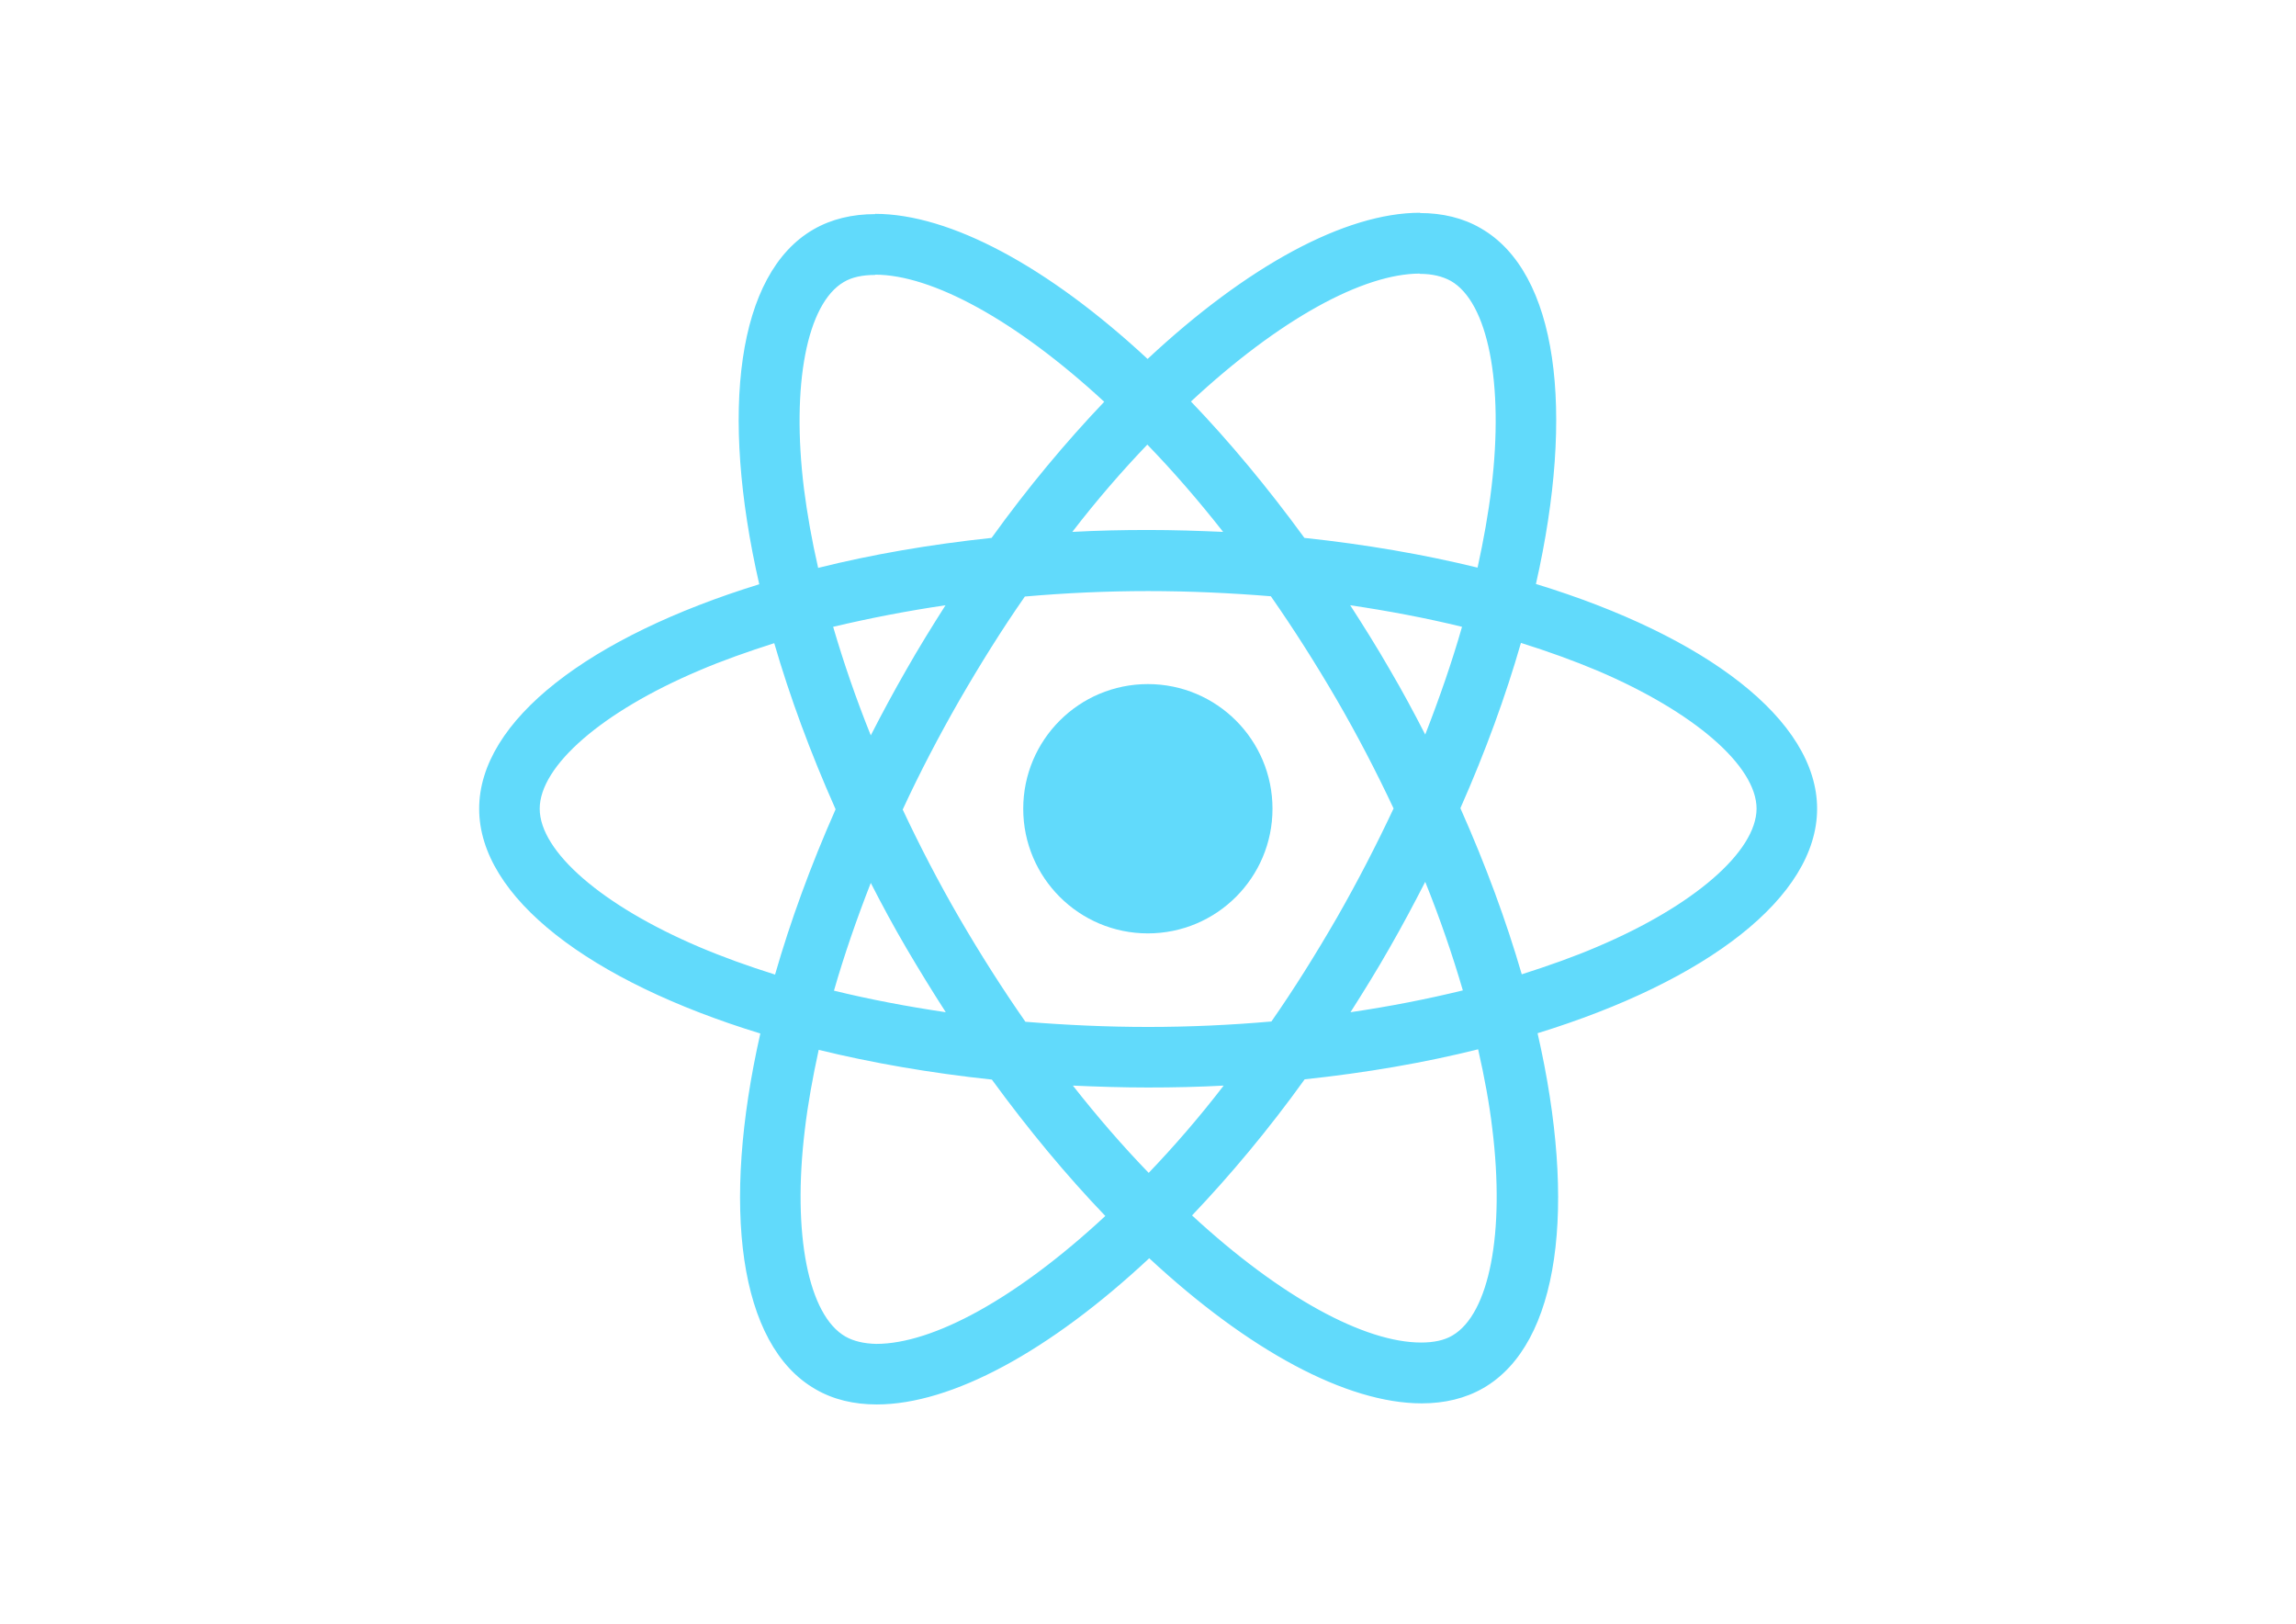
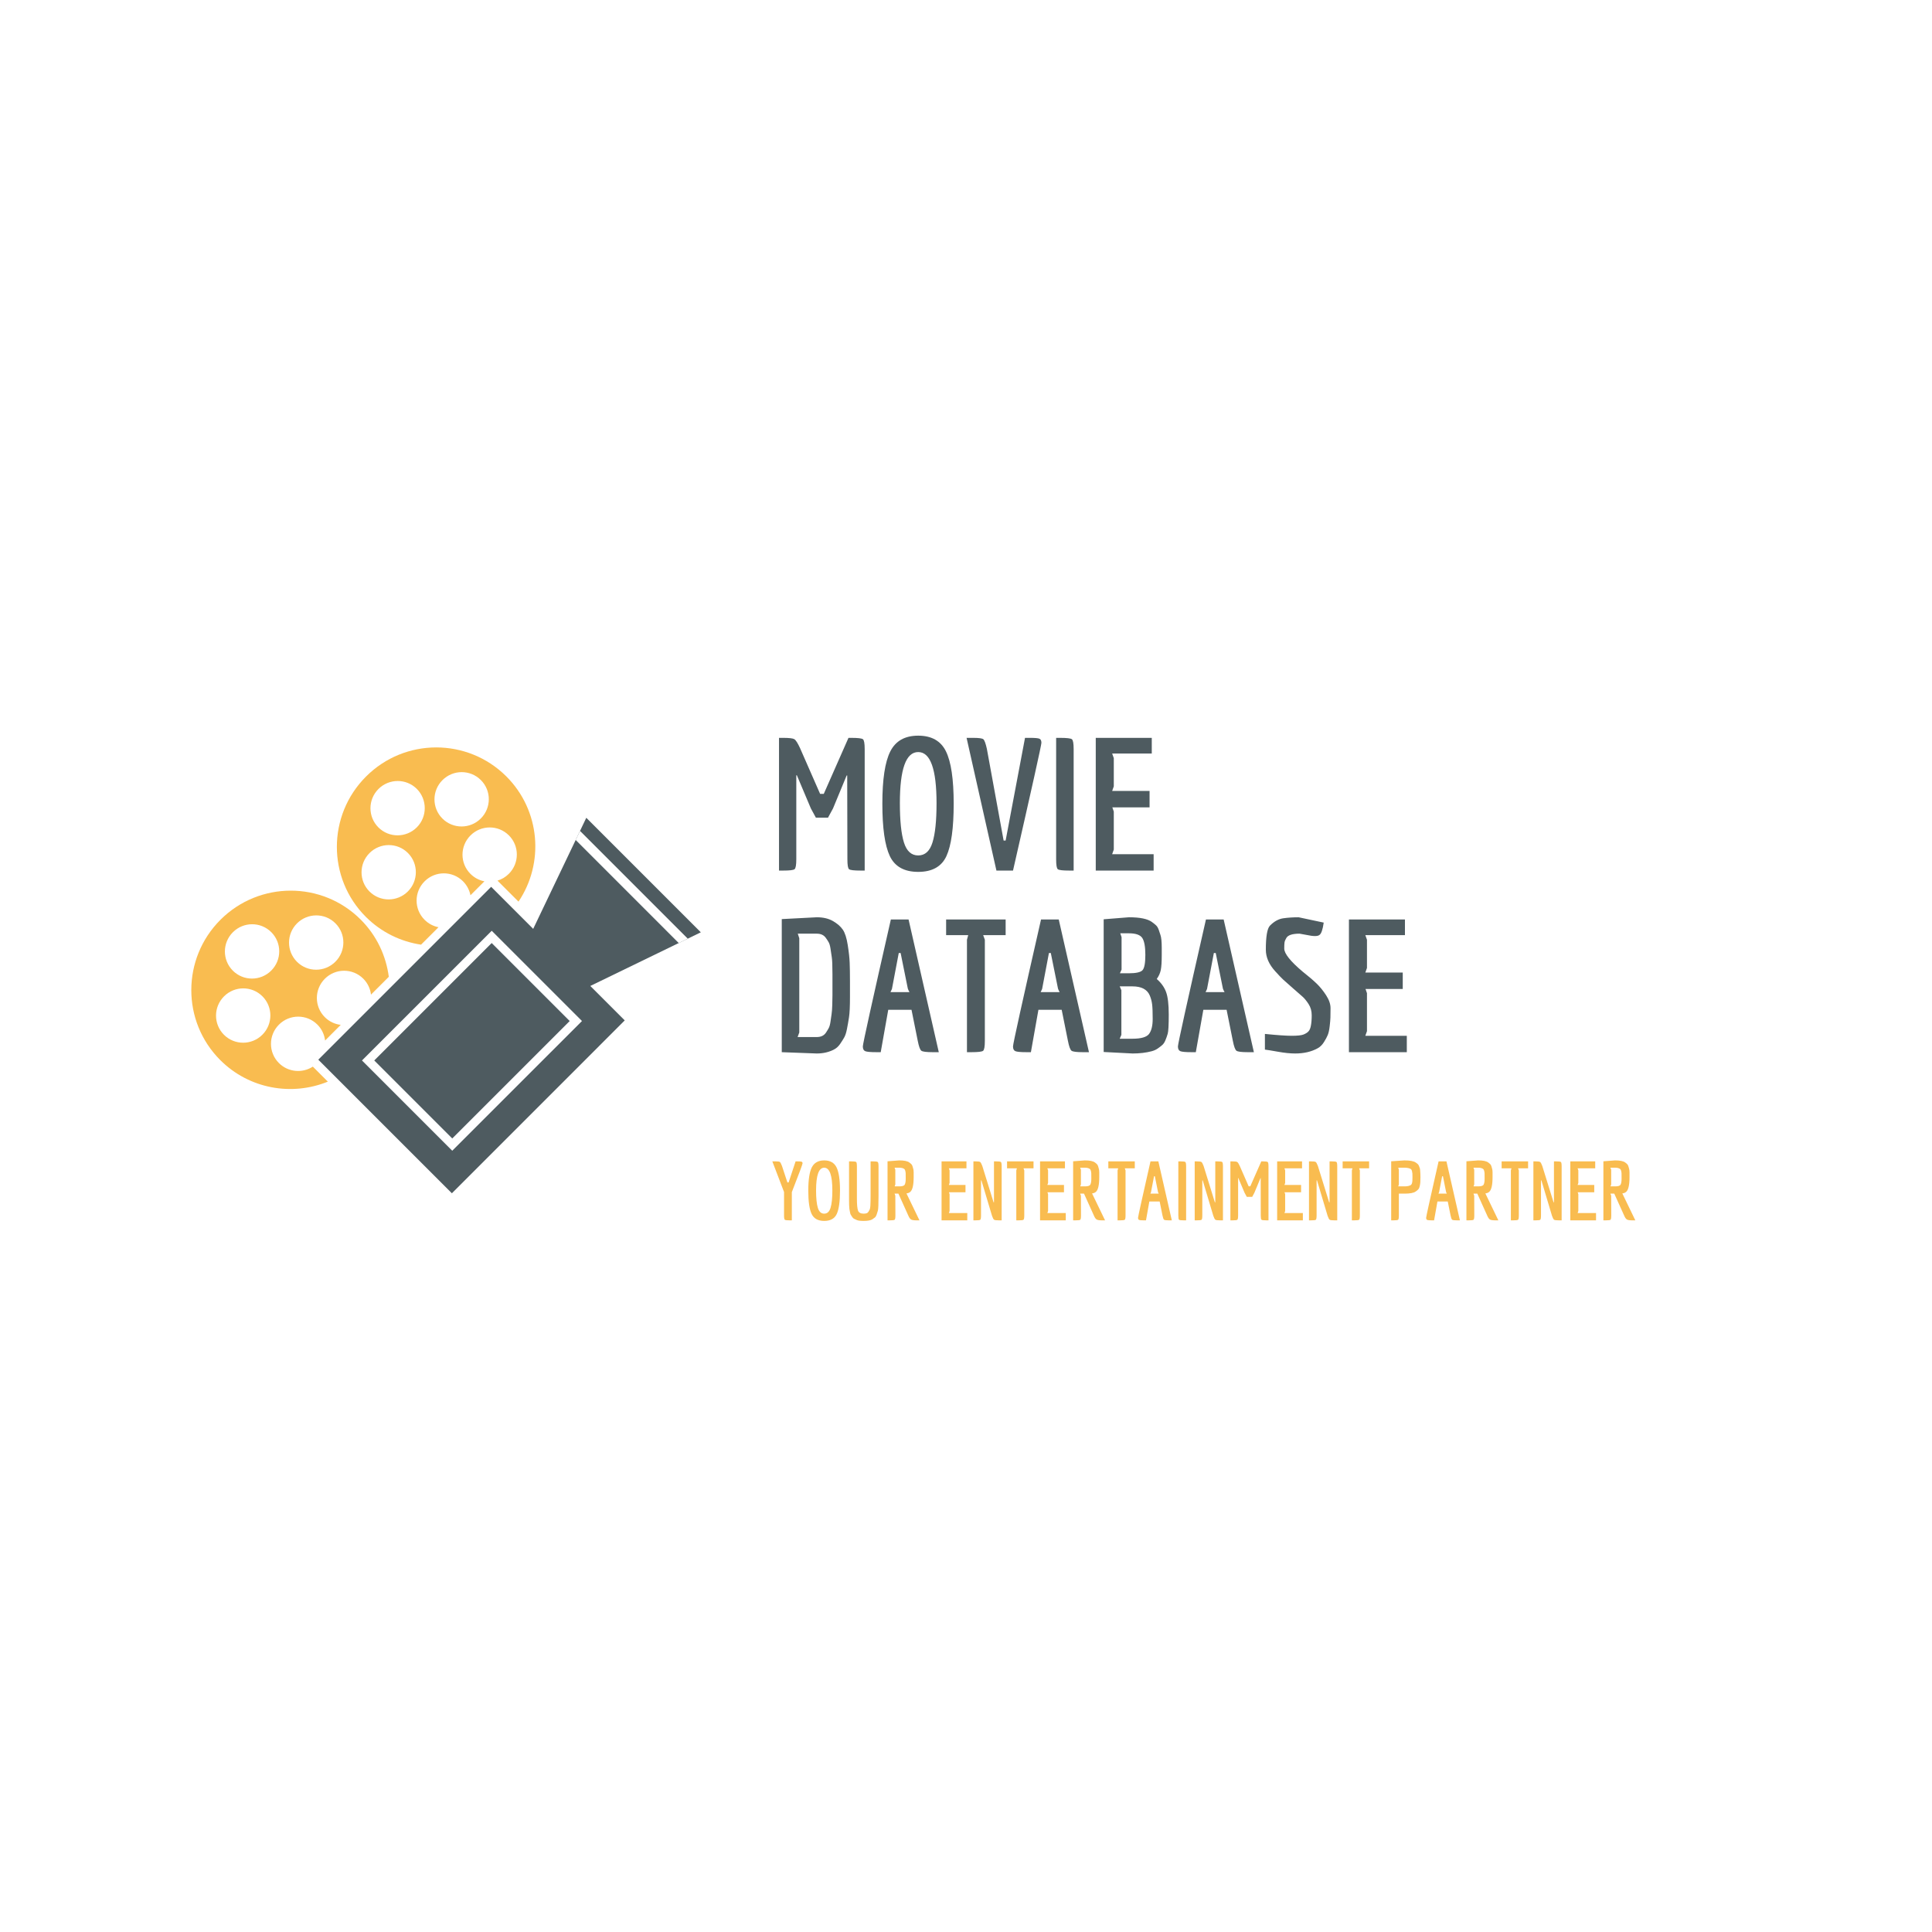
- <svg xmlns="http://www.w3.org/2000/svg" viewBox="0 0 841.9 595.3">
-   <g fill="#61DAFB">
-     <path d="M666.3 296.5c0-32.5-40.7-63.3-103.1-82.4 14.4-63.6 8-114.2-20.2-130.4-6.5-3.8-14.1-5.6-22.4-5.6v22.3c4.6 0 8.3.9 11.4 2.6 13.6 7.8 19.5 37.5 14.9 75.7-1.1 9.4-2.9 19.3-5.1 29.4-19.6-4.8-41-8.5-63.5-10.9-13.5-18.5-27.5-35.3-41.6-50 32.6-30.3 63.2-46.9 84-46.9V78c-27.5 0-63.5 19.6-99.9 53.6-36.4-33.8-72.4-53.2-99.9-53.2v22.3c20.7 0 51.4 16.5 84 46.6-14 14.7-28 31.4-41.3 49.9-22.6 2.4-44 6.1-63.6 11-2.3-10-4-19.7-5.2-29-4.7-38.2 1.1-67.9 14.6-75.8 3-1.8 6.9-2.6 11.5-2.6V78.5c-8.4 0-16 1.8-22.6 5.6-28.1 16.2-34.4 66.7-19.9 130.1-62.2 19.2-102.7 49.9-102.7 82.3 0 32.5 40.7 63.3 103.1 82.4-14.4 63.6-8 114.2 20.2 130.4 6.5 3.8 14.1 5.6 22.5 5.6 27.5 0 63.5-19.6 99.9-53.6 36.4 33.8 72.4 53.2 99.9 53.2 8.4 0 16-1.8 22.6-5.6 28.1-16.2 34.4-66.7 19.9-130.1 62-19.1 102.5-49.9 102.5-82.3zm-130.2-66.7c-3.7 12.9-8.3 26.2-13.5 39.5-4.1-8-8.4-16-13.1-24-4.6-8-9.5-15.8-14.4-23.4 14.2 2.1 27.9 4.7 41 7.9zm-45.8 106.5c-7.8 13.5-15.8 26.3-24.1 38.2-14.9 1.3-30 2-45.2 2-15.1 0-30.2-.7-45-1.9-8.3-11.9-16.4-24.6-24.2-38-7.6-13.1-14.5-26.4-20.8-39.8 6.2-13.4 13.2-26.8 20.7-39.9 7.8-13.5 15.8-26.3 24.1-38.2 14.9-1.3 30-2 45.2-2 15.1 0 30.2.7 45 1.9 8.3 11.9 16.4 24.6 24.2 38 7.6 13.1 14.5 26.4 20.8 39.8-6.3 13.4-13.2 26.8-20.7 39.9zm32.3-13c5.4 13.4 10 26.8 13.8 39.8-13.1 3.2-26.9 5.9-41.2 8 4.9-7.7 9.8-15.6 14.4-23.7 4.6-8 8.9-16.1 13-24.1zM421.2 430c-9.3-9.6-18.6-20.3-27.8-32 9 .4 18.2.7 27.5.7 9.4 0 18.7-.2 27.8-.7-9 11.7-18.3 22.4-27.5 32zm-74.4-58.9c-14.2-2.1-27.9-4.7-41-7.9 3.7-12.9 8.3-26.2 13.5-39.5 4.1 8 8.4 16 13.1 24 4.7 8 9.5 15.8 14.4 23.4zM420.7 163c9.3 9.6 18.6 20.3 27.8 32-9-.4-18.2-.7-27.5-.7-9.4 0-18.7.2-27.8.7 9-11.7 18.3-22.4 27.5-32zm-74 58.9c-4.9 7.7-9.8 15.6-14.4 23.7-4.6 8-8.9 16-13 24-5.4-13.4-10-26.8-13.8-39.8 13.1-3.1 26.9-5.8 41.2-7.9zm-90.5 125.2c-35.4-15.1-58.3-34.9-58.3-50.6 0-15.7 22.9-35.6 58.3-50.6 8.6-3.7 18-7 27.7-10.1 5.7 19.6 13.2 40 22.5 60.9-9.2 20.8-16.6 41.1-22.2 60.6-9.9-3.1-19.3-6.5-28-10.2zM310 490c-13.6-7.8-19.5-37.5-14.9-75.7 1.1-9.4 2.9-19.3 5.1-29.4 19.6 4.8 41 8.5 63.5 10.9 13.5 18.5 27.5 35.3 41.6 50-32.6 30.3-63.2 46.9-84 46.9-4.5-.1-8.3-1-11.3-2.7zm237.2-76.2c4.7 38.2-1.1 67.9-14.6 75.8-3 1.8-6.9 2.6-11.5 2.6-20.7 0-51.4-16.5-84-46.6 14-14.7 28-31.4 41.3-49.9 22.6-2.4 44-6.1 63.6-11 2.3 10.1 4.1 19.8 5.2 29.1zm38.5-66.7c-8.6 3.7-18 7-27.7 10.1-5.7-19.6-13.2-40-22.5-60.9 9.2-20.8 16.6-41.1 22.2-60.6 9.9 3.1 19.3 6.5 28.1 10.2 35.4 15.1 58.3 34.9 58.3 50.6-.1 15.7-23 35.6-58.4 50.6zM320.8 78.4z" />
-     <circle cx="420.9" cy="296.5" r="45.7" />
-     <path d="M520.5 78.1z" />
+ <svg xmlns="http://www.w3.org/2000/svg" xmlns:xlink="http://www.w3.org/1999/xlink" width="810pt" height="810pt" viewBox="0 0 810 810" version="1.2">
+   <defs>
+     <g>
+       <symbol overflow="visible" id="glyph0-0">
+         <path style="stroke:none;" d="" />
+       </symbol>
+       <symbol overflow="visible" id="glyph0-1">
+         <path style="stroke:none;" d="M 10.734 -39.953 L 10.734 -4.719 C 10.734 -2.344 10.488 -0.961 10 -0.578 C 9.52 -0.191 7.91 0 5.172 0 L 3.484 0 L 3.484 -55.641 L 5.25 -55.641 C 7.727 -55.641 9.273 -55.457 9.891 -55.094 C 10.504 -54.738 11.301 -53.504 12.281 -51.391 L 20.719 -32.156 L 22.25 -32.156 L 32.609 -55.641 L 33.766 -55.641 C 36.547 -55.641 38.18 -55.445 38.672 -55.062 C 39.16 -54.676 39.406 -53.297 39.406 -50.922 L 39.406 0 L 37.719 0 C 34.938 0 33.312 -0.191 32.844 -0.578 C 32.383 -0.961 32.156 -2.344 32.156 -4.719 L 32.078 -39.875 L 31.844 -39.875 L 26.125 -26.047 L 24.031 -22.188 L 18.938 -22.188 L 16.844 -26.047 L 10.969 -39.953 Z M 10.734 -39.953 " />
+       </symbol>
+       <symbol overflow="visible" id="glyph0-2">
+         <path style="stroke:none;" d="M 18.891 0.547 C 13.047 0.547 9.078 -1.664 6.984 -6.094 C 4.898 -10.531 3.859 -17.848 3.859 -28.047 C 3.859 -38.254 4.969 -45.555 7.188 -49.953 C 9.406 -54.359 13.305 -56.562 18.891 -56.562 C 24.484 -56.562 28.359 -54.375 30.516 -50 C 32.68 -45.625 33.766 -38.305 33.766 -28.047 C 33.766 -17.797 32.75 -10.469 30.719 -6.062 C 28.688 -1.656 24.742 0.547 18.891 0.547 Z M 11.203 -28.281 C 11.203 -20.914 11.77 -15.414 12.906 -11.781 C 14.039 -8.156 16.035 -6.344 18.891 -6.344 C 21.754 -6.344 23.75 -8.156 24.875 -11.781 C 26.008 -15.414 26.578 -20.891 26.578 -28.203 C 26.578 -42.523 24.016 -49.688 18.891 -49.688 C 13.766 -49.688 11.203 -42.551 11.203 -28.281 Z M 11.203 -28.281 " />
+       </symbol>
+       <symbol overflow="visible" id="glyph0-3">
+         <path style="stroke:none;" d="M 28.203 -55.641 C 30.211 -55.641 31.5 -55.523 32.062 -55.297 C 32.633 -55.066 32.922 -54.488 32.922 -53.562 C 32.922 -52.633 28.953 -34.781 21.016 0 L 14.062 0 L 1.547 -55.641 L 4.328 -55.641 C 6.691 -55.641 8.109 -55.445 8.578 -55.062 C 9.047 -54.676 9.535 -53.348 10.047 -51.078 L 17.078 -12.594 L 17.922 -12.594 L 26.047 -55.641 Z M 28.203 -55.641 " />
+       </symbol>
+       <symbol overflow="visible" id="glyph0-4">
+         <path style="stroke:none;" d="M 4.641 -4.719 L 4.641 -55.641 L 6.266 -55.641 C 9.098 -55.641 10.758 -55.445 11.25 -55.062 C 11.738 -54.676 11.984 -53.297 11.984 -50.922 L 11.984 0 L 10.203 0 C 7.422 0 5.797 -0.191 5.328 -0.578 C 4.867 -0.961 4.641 -2.344 4.641 -4.719 Z M 4.641 -4.719 " />
+       </symbol>
+       <symbol overflow="visible" id="glyph0-5">
+         <path style="stroke:none;" d="M 28.906 -6.875 L 28.906 0 L 4.641 0 L 4.641 -55.641 L 28.125 -55.641 L 28.125 -49.078 L 11.516 -49.078 L 12.203 -47.141 L 12.203 -35.312 L 11.516 -33.391 L 27.203 -33.391 L 27.203 -26.5 L 11.594 -26.5 L 12.203 -24.734 L 12.203 -8.812 L 11.516 -6.875 Z M 28.906 -6.875 " />
+       </symbol>
+       <symbol overflow="visible" id="glyph0-6">
+         <path style="stroke:none;" d="M 32.297 -44.938 C 32.766 -41.977 33.035 -39.504 33.109 -37.516 C 33.191 -35.535 33.234 -32.922 33.234 -29.672 L 33.234 -23.031 C 33.234 -19.219 33.102 -16.445 32.844 -14.719 C 32.582 -13 32.297 -11.352 31.984 -9.781 C 31.68 -8.207 31.297 -7.008 30.828 -6.188 C 30.367 -5.363 29.789 -4.445 29.094 -3.438 C 28.395 -2.438 27.609 -1.703 26.734 -1.234 C 24.578 -0.047 22.102 0.547 19.312 0.547 L 4.641 0 L 4.641 -55.797 L 19.312 -56.562 C 22 -56.562 24.254 -56.035 26.078 -54.984 C 27.91 -53.93 29.289 -52.734 30.219 -51.391 C 31.145 -50.047 31.836 -47.895 32.297 -44.938 Z M 19.312 -6.344 C 21.02 -6.344 22.285 -6.93 23.109 -8.109 C 23.566 -8.785 23.961 -9.43 24.297 -10.047 C 24.641 -10.66 24.898 -11.586 25.078 -12.828 C 25.254 -14.066 25.406 -15.125 25.531 -16 C 25.664 -16.875 25.758 -18.145 25.812 -19.812 C 25.863 -21.488 25.891 -22.816 25.891 -23.797 L 25.891 -32.688 C 25.891 -36.289 25.797 -38.672 25.609 -39.828 C 25.43 -40.992 25.254 -42.18 25.078 -43.391 C 24.898 -44.598 24.641 -45.5 24.297 -46.094 C 23.961 -46.688 23.566 -47.297 23.109 -47.922 C 22.285 -49.098 21.02 -49.688 19.312 -49.688 L 11.359 -49.688 L 11.984 -47.766 L 11.984 -8.266 L 11.281 -6.344 Z M 19.312 -6.344 " />
+       </symbol>
+       <symbol overflow="visible" id="glyph0-7">
+         <path style="stroke:none;" d="M 30.828 0 C 28.203 0 26.617 -0.203 26.078 -0.609 C 25.535 -1.023 25.035 -2.395 24.578 -4.719 L 21.953 -17.781 L 12.203 -17.781 L 9.047 0 L 7.266 0 C 4.797 0 3.223 -0.141 2.547 -0.422 C 1.879 -0.703 1.547 -1.367 1.547 -2.422 C 1.547 -3.484 5.461 -21.223 13.297 -55.641 L 20.719 -55.641 L 33.391 0 Z M 16.609 -41.578 L 13.75 -26.5 L 13.141 -25.188 L 21.094 -25.188 C 21.039 -25.238 20.91 -25.484 20.703 -25.922 C 20.504 -26.359 20.406 -26.602 20.406 -26.656 L 17.391 -41.578 Z M 16.609 -41.578 " />
+       </symbol>
+       <symbol overflow="visible" id="glyph0-8">
+         <path style="stroke:none;" d="M 26.5 -49.078 L 17.078 -49.078 L 17.781 -47.141 L 17.781 -4.719 C 17.781 -2.344 17.535 -0.961 17.047 -0.578 C 16.555 -0.191 14.922 0 12.141 0 L 10.281 0 L 10.281 -47.141 L 10.812 -49.078 L 1.547 -49.078 L 1.547 -55.641 L 26.5 -55.641 Z M 26.5 -49.078 " />
+       </symbol>
+       <symbol overflow="visible" id="glyph0-9">
+         <path style="stroke:none;" d="M 28.984 -43.734 L 28.984 -40.656 C 28.984 -37.875 28.852 -35.82 28.594 -34.5 C 28.332 -33.188 27.766 -31.914 26.891 -30.688 C 28.742 -29.082 30.047 -27.266 30.797 -25.234 C 31.547 -23.203 31.922 -20.047 31.922 -15.766 C 31.922 -11.391 31.773 -8.711 31.484 -7.734 C 31.203 -6.754 30.879 -5.836 30.516 -4.984 C 30.16 -4.129 29.738 -3.484 29.25 -3.047 C 28.758 -2.609 28.129 -2.117 27.359 -1.578 C 26.586 -1.035 25.711 -0.641 24.734 -0.391 C 22.359 0.234 19.703 0.547 16.766 0.547 L 4.641 -0.078 L 4.641 -55.719 L 15.219 -56.562 C 19.863 -56.562 23.086 -55.895 24.891 -54.562 C 25.609 -54.039 26.188 -53.57 26.625 -53.156 C 27.062 -52.75 27.43 -52.117 27.734 -51.266 C 28.047 -50.422 28.281 -49.719 28.438 -49.156 C 28.801 -48.125 28.984 -46.316 28.984 -43.734 Z M 15.141 -33.078 C 18.234 -33.078 20.164 -33.516 20.938 -34.391 C 21.719 -35.266 22.109 -37.398 22.109 -40.797 C 22.109 -44.203 21.68 -46.562 20.828 -47.875 C 19.973 -49.188 18.078 -49.844 15.141 -49.844 L 11.594 -49.844 L 12.141 -48.219 L 12.141 -34.625 L 11.438 -33.078 Z M 16.688 -5.641 C 20.352 -5.641 22.688 -6.32 23.688 -7.688 C 24.688 -9.051 25.188 -11.133 25.188 -13.938 C 25.188 -16.75 25.109 -18.785 24.953 -20.047 C 24.805 -21.316 24.473 -22.566 23.953 -23.797 C 22.867 -26.328 20.445 -27.594 16.688 -27.594 L 11.359 -27.594 L 12.062 -25.969 L 12.062 -7.266 L 11.359 -5.641 Z M 16.688 -5.641 " />
+       </symbol>
+       <symbol overflow="visible" id="glyph0-10">
+         <path style="stroke:none;" d="M 3.094 -7.656 C 8.238 -7.133 11.992 -6.875 14.359 -6.875 C 16.734 -6.875 18.375 -7.051 19.281 -7.406 C 20.188 -7.77 20.867 -8.195 21.328 -8.688 C 21.797 -9.176 22.129 -9.91 22.328 -10.891 C 22.586 -12.129 22.719 -13.648 22.719 -15.453 C 22.719 -17.254 22.281 -18.828 21.406 -20.172 C 20.531 -21.516 19.719 -22.52 18.969 -23.188 C 18.227 -23.852 16.879 -25.035 14.922 -26.734 C 12.961 -28.441 11.582 -29.664 10.781 -30.406 C 9.977 -31.156 8.859 -32.328 7.422 -33.922 C 4.797 -36.805 3.484 -39.82 3.484 -42.969 C 3.484 -48.426 4.047 -51.773 5.172 -53.016 C 6.93 -54.816 8.812 -55.859 10.812 -56.141 C 12.82 -56.422 14.961 -56.562 17.234 -56.562 L 27.75 -54.328 C 27.332 -51.391 26.738 -49.664 25.969 -49.156 C 25.602 -48.844 24.969 -48.688 24.062 -48.688 C 23.164 -48.688 22 -48.844 20.562 -49.156 L 17.625 -49.688 C 14.582 -49.688 12.727 -49.07 12.062 -47.844 C 11.645 -47.164 11.395 -46.539 11.312 -45.969 C 11.238 -45.406 11.203 -44.562 11.203 -43.438 C 11.203 -41.32 13.805 -38.07 19.016 -33.688 C 21.484 -31.738 23.41 -30.094 24.797 -28.75 C 26.191 -27.406 27.508 -25.781 28.75 -23.875 C 29.988 -21.969 30.609 -20.164 30.609 -18.469 C 30.609 -16.77 30.594 -15.469 30.562 -14.562 C 30.539 -13.664 30.438 -12.43 30.25 -10.859 C 30.07 -9.285 29.801 -8.062 29.438 -7.188 C 29.082 -6.312 28.539 -5.305 27.812 -4.172 C 27.094 -3.035 26.219 -2.188 25.188 -1.625 C 22.562 -0.176 19.422 0.547 15.766 0.547 C 13.703 0.547 11.305 0.301 8.578 -0.188 C 5.848 -0.676 4.02 -0.973 3.094 -1.078 Z M 3.094 -7.656 " />
+       </symbol>
+       <symbol overflow="visible" id="glyph1-0">
+         <path style="stroke:none;" d="" />
+       </symbol>
+       <symbol overflow="visible" id="glyph1-1">
+         <path style="stroke:none;" d="M 11.328 -24.734 C 12.148 -24.734 12.691 -24.688 12.953 -24.594 C 13.223 -24.5 13.359 -24.27 13.359 -23.906 C 13.359 -23.539 11.859 -19.52 8.859 -11.844 L 8.859 0 L 8.109 0 C 6.867 0 6.141 -0.082 5.922 -0.25 C 5.703 -0.426 5.594 -1.039 5.594 -2.094 L 5.594 -11.891 L 0.688 -24.734 L 2.031 -24.734 C 3.008 -24.734 3.613 -24.648 3.844 -24.484 C 4.07 -24.328 4.367 -23.766 4.734 -22.797 L 7 -15.906 L 7.516 -15.906 L 10.438 -24.734 Z M 11.328 -24.734 " />
+       </symbol>
+       <symbol overflow="visible" id="glyph1-2">
+         <path style="stroke:none;" d="M 8.391 0.234 C 5.797 0.234 4.035 -0.75 3.109 -2.719 C 2.18 -4.688 1.719 -7.938 1.719 -12.469 C 1.719 -17 2.207 -20.242 3.188 -22.203 C 4.176 -24.16 5.91 -25.141 8.391 -25.141 C 10.879 -25.141 12.602 -24.164 13.562 -22.219 C 14.531 -20.27 15.016 -17.016 15.016 -12.453 C 15.016 -7.898 14.562 -4.645 13.656 -2.688 C 12.75 -0.738 10.992 0.234 8.391 0.234 Z M 4.984 -12.562 C 4.984 -9.289 5.234 -6.848 5.734 -5.234 C 6.234 -3.617 7.117 -2.812 8.391 -2.812 C 9.66 -2.812 10.547 -3.617 11.047 -5.234 C 11.555 -6.848 11.812 -9.281 11.812 -12.531 C 11.812 -18.895 10.672 -22.078 8.391 -22.078 C 6.117 -22.078 4.984 -18.906 4.984 -12.562 Z M 4.984 -12.562 " />
+       </symbol>
+       <symbol overflow="visible" id="glyph1-3">
+         <path style="stroke:none;" d="M 11.125 -10.297 L 11.125 -24.734 L 11.984 -24.734 C 13.203 -24.734 13.914 -24.645 14.125 -24.469 C 14.344 -24.301 14.453 -23.688 14.453 -22.625 L 14.453 -10.297 C 14.453 -6.773 14.363 -4.707 14.188 -4.094 C 14.02 -3.488 13.836 -2.91 13.641 -2.359 C 13.453 -1.816 13.207 -1.426 12.906 -1.188 C 12.613 -0.945 12.25 -0.688 11.812 -0.406 C 11.082 0.02 9.879 0.234 8.203 0.234 C 6.859 0.234 5.926 0.117 5.406 -0.109 C 4.895 -0.336 4.488 -0.523 4.188 -0.672 C 3.895 -0.816 3.633 -1.07 3.406 -1.438 C 3.176 -1.801 2.984 -2.098 2.828 -2.328 C 2.68 -2.555 2.562 -2.953 2.469 -3.516 C 2.375 -4.078 2.297 -4.52 2.234 -4.844 C 2.18 -5.164 2.145 -5.707 2.125 -6.469 C 2.102 -7.238 2.094 -7.832 2.094 -8.25 L 2.094 -24.734 L 2.922 -24.734 C 4.16 -24.734 4.879 -24.645 5.078 -24.469 C 5.285 -24.301 5.391 -23.688 5.391 -22.625 L 5.391 -9.203 C 5.391 -6.703 5.539 -5.008 5.844 -4.125 C 6.156 -3.25 6.941 -2.812 8.203 -2.812 C 8.68 -2.812 9.086 -2.863 9.422 -2.969 C 9.754 -3.07 10.031 -3.297 10.25 -3.641 C 10.469 -3.984 10.641 -4.297 10.766 -4.578 C 10.891 -4.867 10.977 -5.379 11.031 -6.109 C 11.094 -7.191 11.125 -8.586 11.125 -10.297 Z M 11.125 -10.297 " />
+       </symbol>
+       <symbol overflow="visible" id="glyph1-4">
+         <path style="stroke:none;" d="M 2.891 0 L 2.062 0 L 2.062 -24.766 L 6.969 -25.141 C 9.031 -25.141 10.453 -24.844 11.234 -24.25 C 11.523 -24.02 11.773 -23.812 11.984 -23.625 C 12.191 -23.445 12.363 -23.172 12.5 -22.797 L 12.781 -21.844 C 12.938 -21.406 13.016 -20.832 13.016 -20.125 L 13.016 -18.141 C 13.016 -14.836 12.547 -12.773 11.609 -11.953 C 11.191 -11.586 10.656 -11.367 10 -11.297 L 15.453 0 L 14.328 0 C 13.18 0 12.398 -0.109 11.984 -0.328 C 11.578 -0.547 11.203 -1.039 10.859 -1.812 L 6.625 -11.203 L 5.016 -11.203 L 5.328 -10.344 L 5.359 -2.094 C 5.359 -1.039 5.254 -0.426 5.047 -0.25 C 4.836 -0.082 4.117 0 2.891 0 Z M 7.047 -14.25 C 8.273 -14.25 9.02 -14.5 9.281 -15 C 9.551 -15.508 9.688 -16.336 9.688 -17.484 C 9.688 -18.629 9.68 -19.352 9.672 -19.656 C 9.66 -19.969 9.609 -20.32 9.516 -20.719 C 9.422 -21.125 9.281 -21.395 9.094 -21.531 C 8.613 -21.895 7.93 -22.078 7.047 -22.078 L 5.016 -22.078 L 5.328 -21.219 L 5.328 -15.047 L 5.047 -14.25 Z M 7.047 -14.25 " />
+       </symbol>
+       <symbol overflow="visible" id="glyph1-5">
+         <path style="stroke:none;" d="" />
+       </symbol>
+       <symbol overflow="visible" id="glyph1-6">
+         <path style="stroke:none;" d="M 12.844 -3.062 L 12.844 0 L 2.062 0 L 2.062 -24.734 L 12.5 -24.734 L 12.5 -21.812 L 5.125 -21.812 L 5.422 -20.953 L 5.422 -15.688 L 5.125 -14.844 L 12.094 -14.844 L 12.094 -11.781 L 5.156 -11.781 L 5.422 -10.984 L 5.422 -3.922 L 5.125 -3.062 Z M 12.844 -3.062 " />
+       </symbol>
+       <symbol overflow="visible" id="glyph1-7">
+         <path style="stroke:none;" d="M 10.172 -7.562 L 10.172 -24.734 L 10.922 -24.734 C 12.16 -24.734 12.879 -24.645 13.078 -24.469 C 13.285 -24.301 13.391 -23.688 13.391 -22.625 L 13.391 0 L 12.359 0 C 11.211 0 10.504 -0.082 10.234 -0.25 C 9.961 -0.426 9.664 -0.984 9.344 -1.922 L 4.906 -16.766 L 4.734 -16.766 L 4.734 -2.094 C 4.734 -1.039 4.629 -0.426 4.422 -0.25 C 4.223 -0.082 3.504 0 2.266 0 L 1.547 0 L 1.547 -24.734 L 2.297 -24.734 C 3.422 -24.734 4.109 -24.648 4.359 -24.484 C 4.609 -24.328 4.914 -23.766 5.281 -22.797 L 10 -7.562 Z M 10.172 -7.562 " />
+       </symbol>
+       <symbol overflow="visible" id="glyph1-8">
+         <path style="stroke:none;" d="M 11.781 -21.812 L 7.594 -21.812 L 7.906 -20.953 L 7.906 -2.094 C 7.906 -1.039 7.797 -0.426 7.578 -0.25 C 7.359 -0.082 6.629 0 5.391 0 L 4.562 0 L 4.562 -20.953 L 4.812 -21.812 L 0.688 -21.812 L 0.688 -24.734 L 11.781 -24.734 Z M 11.781 -21.812 " />
+       </symbol>
+       <symbol overflow="visible" id="glyph1-9">
+         <path style="stroke:none;" d="M 13.703 0 C 12.535 0 11.832 -0.086 11.594 -0.266 C 11.352 -0.453 11.129 -1.062 10.922 -2.094 L 9.75 -7.906 L 5.422 -7.906 L 4.016 0 L 3.234 0 C 2.129 0 1.426 -0.062 1.125 -0.188 C 0.832 -0.312 0.688 -0.609 0.688 -1.078 C 0.688 -1.547 2.426 -9.43 5.906 -24.734 L 9.203 -24.734 L 14.844 0 Z M 7.391 -18.484 L 6.109 -11.781 L 5.844 -11.203 L 9.375 -11.203 C 9.352 -11.223 9.297 -11.328 9.203 -11.516 C 9.109 -11.711 9.062 -11.82 9.062 -11.844 L 7.734 -18.484 Z M 7.391 -18.484 " />
+       </symbol>
+       <symbol overflow="visible" id="glyph1-10">
+         <path style="stroke:none;" d="M 2.062 -2.094 L 2.062 -24.734 L 2.781 -24.734 C 4.039 -24.734 4.781 -24.645 5 -24.469 C 5.219 -24.301 5.328 -23.688 5.328 -22.625 L 5.328 0 L 4.531 0 C 3.289 0 2.566 -0.082 2.359 -0.25 C 2.16 -0.426 2.062 -1.039 2.062 -2.094 Z M 2.062 -2.094 " />
+       </symbol>
+       <symbol overflow="visible" id="glyph1-11">
+         <path style="stroke:none;" d="M 4.781 -17.75 L 4.781 -2.094 C 4.781 -1.039 4.672 -0.426 4.453 -0.25 C 4.234 -0.082 3.516 0 2.297 0 L 1.547 0 L 1.547 -24.734 L 2.328 -24.734 C 3.43 -24.734 4.117 -24.648 4.391 -24.484 C 4.672 -24.328 5.023 -23.781 5.453 -22.844 L 9.203 -14.281 L 9.891 -14.281 L 14.5 -24.734 L 15.016 -24.734 C 16.242 -24.734 16.969 -24.645 17.188 -24.469 C 17.406 -24.301 17.516 -23.688 17.516 -22.625 L 17.516 0 L 16.766 0 C 15.523 0 14.801 -0.082 14.594 -0.25 C 14.383 -0.426 14.281 -1.039 14.281 -2.094 L 14.25 -17.719 L 14.156 -17.719 L 11.609 -11.578 L 10.688 -9.859 L 8.422 -9.859 L 7.484 -11.578 L 4.875 -17.75 Z M 4.781 -17.75 " />
+       </symbol>
+       <symbol overflow="visible" id="glyph1-12">
+         <path style="stroke:none;" d="M 5.281 -2.094 C 5.281 -1.039 5.176 -0.426 4.969 -0.25 C 4.77 -0.082 4.051 0 2.812 0 L 2.062 0 L 2.062 -24.766 L 7.625 -25.141 C 9.914 -25.141 11.492 -24.844 12.359 -24.25 C 12.68 -24.02 12.953 -23.812 13.172 -23.625 C 13.391 -23.445 13.57 -23.164 13.719 -22.781 C 13.863 -22.406 13.977 -22.098 14.062 -21.859 C 14.145 -21.617 14.195 -21.25 14.219 -20.75 C 14.289 -19.875 14.328 -18.992 14.328 -18.109 C 14.328 -17.234 14.312 -16.57 14.281 -16.125 C 14.258 -15.676 14.188 -15.129 14.062 -14.484 C 13.938 -13.848 13.734 -13.367 13.453 -13.047 C 13.18 -12.723 12.805 -12.406 12.328 -12.094 C 11.484 -11.5 9.926 -11.203 7.656 -11.203 L 5.281 -11.203 Z M 7.656 -14.25 C 8.781 -14.25 9.648 -14.43 10.266 -14.797 C 10.66 -15.023 10.891 -15.633 10.953 -16.625 C 10.973 -16.945 10.984 -17.457 10.984 -18.156 C 10.984 -18.852 10.973 -19.352 10.953 -19.656 C 10.93 -19.969 10.867 -20.32 10.766 -20.719 C 10.66 -21.125 10.492 -21.395 10.266 -21.531 C 9.648 -21.895 8.781 -22.078 7.656 -22.078 L 5.016 -22.078 L 5.281 -21.219 L 5.281 -15.047 L 5.016 -14.25 Z M 7.656 -14.25 " />
+       </symbol>
+     </g>
+     <clipPath id="clip1">
+       <path d="M 61 494 L 87 494 L 87 523 L 61 523 Z M 61 494 " />
+     </clipPath>
+     <clipPath id="clip2">
+       <path d="M 61.891 415.336 L 190.762 286.465 L 297.891 393.594 L 169.02 522.461 Z M 61.891 415.336 " />
+     </clipPath>
+     <clipPath id="clip3">
+       <path d="M 61.66 415.105 L 190.531 286.234 L 297.656 393.359 L 168.785 522.23 Z M 61.66 415.105 " />
+     </clipPath>
+     <clipPath id="clip4">
+       <path d="M 141 313 L 225 313 L 225 397 L 141 397 Z M 141 313 " />
+     </clipPath>
+     <clipPath id="clip5">
+       <path d="M 61.891 415.336 L 190.762 286.465 L 297.891 393.594 L 169.02 522.461 Z M 61.891 415.336 " />
+     </clipPath>
+     <clipPath id="clip6">
+       <path d="M 61.66 415.105 L 190.531 286.234 L 297.656 393.359 L 168.785 522.23 Z M 61.66 415.105 " />
+     </clipPath>
+     <clipPath id="clip7">
+       <path d="M 80 373 L 164 373 L 164 457 L 80 457 Z M 80 373 " />
+     </clipPath>
+     <clipPath id="clip8">
+       <path d="M 61.891 415.336 L 190.762 286.465 L 297.891 393.594 L 169.02 522.461 Z M 61.891 415.336 " />
+     </clipPath>
+     <clipPath id="clip9">
+       <path d="M 61.66 415.105 L 190.531 286.234 L 297.656 393.359 L 168.785 522.23 Z M 61.66 415.105 " />
+     </clipPath>
+     <clipPath id="clip10">
+       <path d="M 133 342 L 294 342 L 294 501 L 133 501 Z M 133 342 " />
+     </clipPath>
+     <clipPath id="clip11">
+       <path d="M 61.891 415.336 L 190.762 286.465 L 297.891 393.594 L 169.02 522.461 Z M 61.891 415.336 " />
+     </clipPath>
+     <clipPath id="clip12">
+       <path d="M 61.66 415.105 L 190.531 286.234 L 297.656 393.359 L 168.785 522.23 Z M 61.66 415.105 " />
+     </clipPath>
+     <clipPath id="clip13">
+       <path d="M 151 390 L 245 390 L 245 483 L 151 483 Z M 151 390 " />
+     </clipPath>
+     <clipPath id="clip14">
+       <path d="M 61.891 415.336 L 190.762 286.465 L 297.891 393.594 L 169.02 522.461 Z M 61.891 415.336 " />
+     </clipPath>
+     <clipPath id="clip15">
+       <path d="M 61.66 415.105 L 190.531 286.234 L 297.656 393.359 L 168.785 522.23 Z M 61.66 415.105 " />
+     </clipPath>
+     <clipPath id="clip16">
+       <path d="M 241 348 L 289 348 L 289 396 L 241 396 Z M 241 348 " />
+     </clipPath>
+     <clipPath id="clip17">
+       <path d="M 61.891 415.336 L 190.762 286.465 L 297.891 393.594 L 169.02 522.461 Z M 61.891 415.336 " />
+     </clipPath>
+     <clipPath id="clip18">
+       <path d="M 61.66 415.105 L 190.531 286.234 L 297.656 393.359 L 168.785 522.23 Z M 61.66 415.105 " />
+     </clipPath>
+   </defs>
+   <g id="surface1">
+     <rect x="0" y="0" width="810" height="810" style="fill:rgb(100%,100%,100%);fill-opacity:1;stroke:none;" />
+     <rect x="0" y="0" width="810" height="810" style="fill:rgb(100%,100%,100%);fill-opacity:1;stroke:none;" />
+     <g style="fill:rgb(30.589%,35.689%,37.65%);fill-opacity:1;">
+       <use xlink:href="#glyph0-1" x="323.119" y="364.992" />
+     </g>
+     <g style="fill:rgb(30.589%,35.689%,37.65%);fill-opacity:1;">
+       <use xlink:href="#glyph0-2" x="366.072" y="364.992" />
+     </g>
+     <g style="fill:rgb(30.589%,35.689%,37.65%);fill-opacity:1;">
+       <use xlink:href="#glyph0-3" x="403.695" y="364.992" />
+     </g>
+     <g style="fill:rgb(30.589%,35.689%,37.65%);fill-opacity:1;">
+       <use xlink:href="#glyph0-4" x="438.15" y="364.992" />
+     </g>
+     <g style="fill:rgb(30.589%,35.689%,37.65%);fill-opacity:1;">
+       <use xlink:href="#glyph0-5" x="454.76" y="364.992" />
+     </g>
+     <g style="fill:rgb(30.589%,35.689%,37.65%);fill-opacity:1;">
+       <use xlink:href="#glyph0-6" x="323.119" y="441.132" />
+     </g>
+     <g style="fill:rgb(30.589%,35.689%,37.65%);fill-opacity:1;">
+       <use xlink:href="#glyph0-7" x="360.201" y="441.132" />
+     </g>
+     <g style="fill:rgb(30.589%,35.689%,37.65%);fill-opacity:1;">
+       <use xlink:href="#glyph0-8" x="395.12" y="441.132" />
+     </g>
+     <g style="fill:rgb(30.589%,35.689%,37.65%);fill-opacity:1;">
+       <use xlink:href="#glyph0-7" x="423.163" y="441.132" />
+     </g>
+     <g style="fill:rgb(30.589%,35.689%,37.65%);fill-opacity:1;">
+       <use xlink:href="#glyph0-9" x="458.082" y="441.132" />
+     </g>
+     <g style="fill:rgb(30.589%,35.689%,37.65%);fill-opacity:1;">
+       <use xlink:href="#glyph0-7" x="492.305" y="441.132" />
+     </g>
+     <g style="fill:rgb(30.589%,35.689%,37.65%);fill-opacity:1;">
+       <use xlink:href="#glyph0-10" x="527.224" y="441.132" />
+     </g>
+     <g style="fill:rgb(30.589%,35.689%,37.65%);fill-opacity:1;">
+       <use xlink:href="#glyph0-5" x="560.906" y="441.132" />
+     </g>
+     <g style="fill:rgb(97.649%,73.729%,31.369%);fill-opacity:1;">
+       <use xlink:href="#glyph1-1" x="323.119" y="511.643" />
+     </g>
+     <g style="fill:rgb(97.649%,73.729%,31.369%);fill-opacity:1;">
+       <use xlink:href="#glyph1-2" x="337.158" y="511.643" />
+     </g>
+     <g style="fill:rgb(97.649%,73.729%,31.369%);fill-opacity:1;">
+       <use xlink:href="#glyph1-3" x="353.873" y="511.643" />
+     </g>
+     <g style="fill:rgb(97.649%,73.729%,31.369%);fill-opacity:1;">
+       <use xlink:href="#glyph1-4" x="370.04" y="511.643" />
+     </g>
+     <g style="fill:rgb(97.649%,73.729%,31.369%);fill-opacity:1;">
+       <use xlink:href="#glyph1-5" x="386.172" y="511.643" />
+     </g>
+     <g style="fill:rgb(97.649%,73.729%,31.369%);fill-opacity:1;">
+       <use xlink:href="#glyph1-6" x="392.694" y="511.643" />
+     </g>
+     <g style="fill:rgb(97.649%,73.729%,31.369%);fill-opacity:1;">
+       <use xlink:href="#glyph1-7" x="406.56" y="511.643" />
+     </g>
+     <g style="fill:rgb(97.649%,73.729%,31.369%);fill-opacity:1;">
+       <use xlink:href="#glyph1-8" x="421.526" y="511.643" />
+     </g>
+     <g style="fill:rgb(97.649%,73.729%,31.369%);fill-opacity:1;">
+       <use xlink:href="#glyph1-6" x="433.985" y="511.643" />
+     </g>
+     <g style="fill:rgb(97.649%,73.729%,31.369%);fill-opacity:1;">
+       <use xlink:href="#glyph1-4" x="447.852" y="511.643" />
+     </g>
+     <g style="fill:rgb(97.649%,73.729%,31.369%);fill-opacity:1;">
+       <use xlink:href="#glyph1-8" x="463.984" y="511.643" />
+     </g>
+     <g style="fill:rgb(97.649%,73.729%,31.369%);fill-opacity:1;">
+       <use xlink:href="#glyph1-9" x="476.444" y="511.643" />
+     </g>
+     <g style="fill:rgb(97.649%,73.729%,31.369%);fill-opacity:1;">
+       <use xlink:href="#glyph1-10" x="491.958" y="511.643" />
+     </g>
+     <g style="fill:rgb(97.649%,73.729%,31.369%);fill-opacity:1;">
+       <use xlink:href="#glyph1-7" x="499.338" y="511.643" />
+     </g>
+     <g style="fill:rgb(97.649%,73.729%,31.369%);fill-opacity:1;">
+       <use xlink:href="#glyph1-11" x="514.303" y="511.643" />
+     </g>
+     <g style="fill:rgb(97.649%,73.729%,31.369%);fill-opacity:1;">
+       <use xlink:href="#glyph1-6" x="533.387" y="511.643" />
+     </g>
+     <g style="fill:rgb(97.649%,73.729%,31.369%);fill-opacity:1;">
+       <use xlink:href="#glyph1-7" x="547.254" y="511.643" />
+     </g>
+     <g style="fill:rgb(97.649%,73.729%,31.369%);fill-opacity:1;">
+       <use xlink:href="#glyph1-8" x="562.219" y="511.643" />
+     </g>
+     <g style="fill:rgb(97.649%,73.729%,31.369%);fill-opacity:1;">
+       <use xlink:href="#glyph1-5" x="574.679" y="511.643" />
+     </g>
+     <g style="fill:rgb(97.649%,73.729%,31.369%);fill-opacity:1;">
+       <use xlink:href="#glyph1-12" x="581.2" y="511.643" />
+     </g>
+     <g style="fill:rgb(97.649%,73.729%,31.369%);fill-opacity:1;">
+       <use xlink:href="#glyph1-9" x="597.229" y="511.643" />
+     </g>
+     <g style="fill:rgb(97.649%,73.729%,31.369%);fill-opacity:1;">
+       <use xlink:href="#glyph1-4" x="612.744" y="511.643" />
+     </g>
+     <g style="fill:rgb(97.649%,73.729%,31.369%);fill-opacity:1;">
+       <use xlink:href="#glyph1-8" x="628.876" y="511.643" />
+     </g>
+     <g style="fill:rgb(97.649%,73.729%,31.369%);fill-opacity:1;">
+       <use xlink:href="#glyph1-7" x="641.335" y="511.643" />
+     </g>
+     <g style="fill:rgb(97.649%,73.729%,31.369%);fill-opacity:1;">
+       <use xlink:href="#glyph1-6" x="656.301" y="511.643" />
+     </g>
+     <g style="fill:rgb(97.649%,73.729%,31.369%);fill-opacity:1;">
+       <use xlink:href="#glyph1-4" x="670.167" y="511.643" />
+     </g>
+     <g clip-path="url(#clip1)" clip-rule="nonzero">
+       <g clip-path="url(#clip2)" clip-rule="nonzero">
+         <g clip-path="url(#clip3)" clip-rule="nonzero">
+           <path style=" stroke:none;fill-rule:nonzero;fill:rgb(30.589%,35.689%,37.65%);fill-opacity:1;" d="M 51.547 512 L 69.297 494.25 L 86.996 511.949 L 69.246 529.699 Z M 51.547 512 " />
+         </g>
+       </g>
+     </g>
+     <g clip-path="url(#clip4)" clip-rule="nonzero">
+       <g clip-path="url(#clip5)" clip-rule="nonzero">
+         <g clip-path="url(#clip6)" clip-rule="nonzero">
+           <path style=" stroke:none;fill-rule:nonzero;fill:rgb(97.649%,73.729%,31.369%);fill-opacity:1;" d="M 153.453 325.574 C 137.195 341.828 137.16 368.172 153.367 384.383 C 159.895 390.91 168.043 394.781 176.531 396.055 L 183.848 388.738 C 181.688 388.332 179.656 387.277 177.988 385.609 C 173.543 381.164 173.555 373.961 178.012 369.504 C 182.465 365.047 189.672 365.039 194.113 369.48 C 195.785 371.152 196.809 373.207 197.246 375.344 L 203.094 369.496 C 200.934 369.086 198.902 368.035 197.23 366.363 C 192.789 361.922 192.797 354.719 197.254 350.262 C 201.711 345.805 208.914 345.793 213.359 350.238 C 217.805 354.68 217.793 361.887 213.336 366.344 C 211.945 367.734 210.324 368.688 208.574 369.203 L 217.383 378.016 C 228.266 361.844 226.547 339.773 212.289 325.516 C 196 309.281 169.707 309.316 153.453 325.574 Z M 171.008 373.734 C 166.551 378.191 159.348 378.199 154.902 373.758 C 150.457 369.312 150.469 362.109 154.926 357.652 C 159.383 353.195 166.586 353.184 171.027 357.629 C 175.473 362.074 175.438 369.301 171.008 373.734 Z M 174.75 346.871 C 170.293 351.328 163.09 351.336 158.645 346.895 C 154.199 342.449 154.211 335.246 158.668 330.789 C 163.125 326.332 170.328 326.32 174.773 330.766 C 179.191 335.234 179.18 342.438 174.75 346.871 Z M 201.586 343.152 C 197.129 347.609 189.926 347.621 185.48 343.176 C 181.039 338.73 181.047 331.527 185.504 327.07 C 189.961 322.613 197.164 322.605 201.609 327.051 C 206.055 331.492 206.043 338.695 201.586 343.152 Z M 201.586 343.152 " />
+         </g>
+       </g>
+     </g>
+     <g clip-path="url(#clip7)" clip-rule="nonzero">
+       <g clip-path="url(#clip8)" clip-rule="nonzero">
+         <g clip-path="url(#clip9)" clip-rule="nonzero">
+           <path style=" stroke:none;fill-rule:nonzero;fill:rgb(97.649%,73.729%,31.369%);fill-opacity:1;" d="M 92.422 385.625 C 76.168 401.883 76.129 428.227 92.34 444.438 C 104.516 456.613 122.418 459.625 137.449 453.48 L 131.156 447.188 C 126.754 450.047 120.785 449.543 116.934 445.688 C 112.488 441.242 112.496 434.039 116.953 429.582 C 121.41 425.125 128.613 425.117 133.059 429.562 C 134.934 431.438 136.012 433.801 136.293 436.246 L 142.859 429.676 C 140.418 429.395 138.051 428.32 136.176 426.445 C 131.73 422 131.742 414.797 136.199 410.34 C 140.656 405.883 147.859 405.871 152.305 410.316 C 154.18 412.191 155.258 414.559 155.535 417 L 163.008 409.531 C 161.863 400.758 157.965 392.273 151.23 385.543 C 135.023 369.332 108.68 369.371 92.422 385.625 Z M 110.004 433.812 C 105.547 438.27 98.344 438.281 93.898 433.836 C 89.453 429.391 89.465 422.188 93.922 417.73 C 98.379 413.273 105.582 413.266 110.023 417.707 C 114.469 422.152 114.461 429.355 110.004 433.812 Z M 113.719 406.922 C 109.262 411.379 102.059 411.391 97.613 406.945 C 93.172 402.504 93.18 395.297 97.637 390.844 C 102.094 386.387 109.297 386.375 113.742 390.82 C 118.188 395.262 118.176 402.465 113.719 406.922 Z M 140.629 387.102 C 145.074 391.547 145.066 398.75 140.609 403.207 C 136.152 407.664 128.949 407.676 124.504 403.23 C 120.059 398.785 120.07 391.582 124.527 387.125 C 128.957 382.695 136.188 382.656 140.629 387.102 Z M 140.629 387.102 " />
+         </g>
+       </g>
+     </g>
+     <g clip-path="url(#clip10)" clip-rule="nonzero">
+       <g clip-path="url(#clip11)" clip-rule="nonzero">
+         <g clip-path="url(#clip12)" clip-rule="nonzero">
+           <path style=" stroke:none;fill-rule:nonzero;fill:rgb(30.589%,35.689%,37.65%);fill-opacity:1;" d="M 223.543 389.43 L 205.918 371.805 L 133.449 444.277 L 189.453 500.281 L 261.922 427.809 L 247.484 413.371 L 293.824 390.875 L 245.809 342.859 Z M 223.543 389.43 " />
+         </g>
+       </g>
+     </g>
+     <g clip-path="url(#clip13)" clip-rule="nonzero">
+       <g clip-path="url(#clip14)" clip-rule="nonzero">
+         <g clip-path="url(#clip15)" clip-rule="nonzero">
+           <path style=" stroke:none;fill-rule:nonzero;fill:rgb(100%,100%,100%);fill-opacity:1;" d="M 244.02 428.043 L 189.609 482.453 L 151.766 444.609 L 206.152 390.227 L 243.992 428.066 Z M 189.613 477.305 L 238.848 428.074 L 206.145 395.371 L 156.91 444.602 Z M 189.613 477.305 " />
+         </g>
+       </g>
+     </g>
+     <g clip-path="url(#clip16)" clip-rule="nonzero">
+       <g clip-path="url(#clip17)" clip-rule="nonzero">
+         <g clip-path="url(#clip18)" clip-rule="nonzero">
+           <path style=" stroke:none;fill-rule:nonzero;fill:rgb(100%,100%,100%);fill-opacity:1;" d="M 241.348 352.152 L 284.582 395.391 L 288.34 393.531 L 243.18 348.367 Z M 241.348 352.152 " />
+         </g>
+       </g>
+     </g>
  </g>
</svg>
